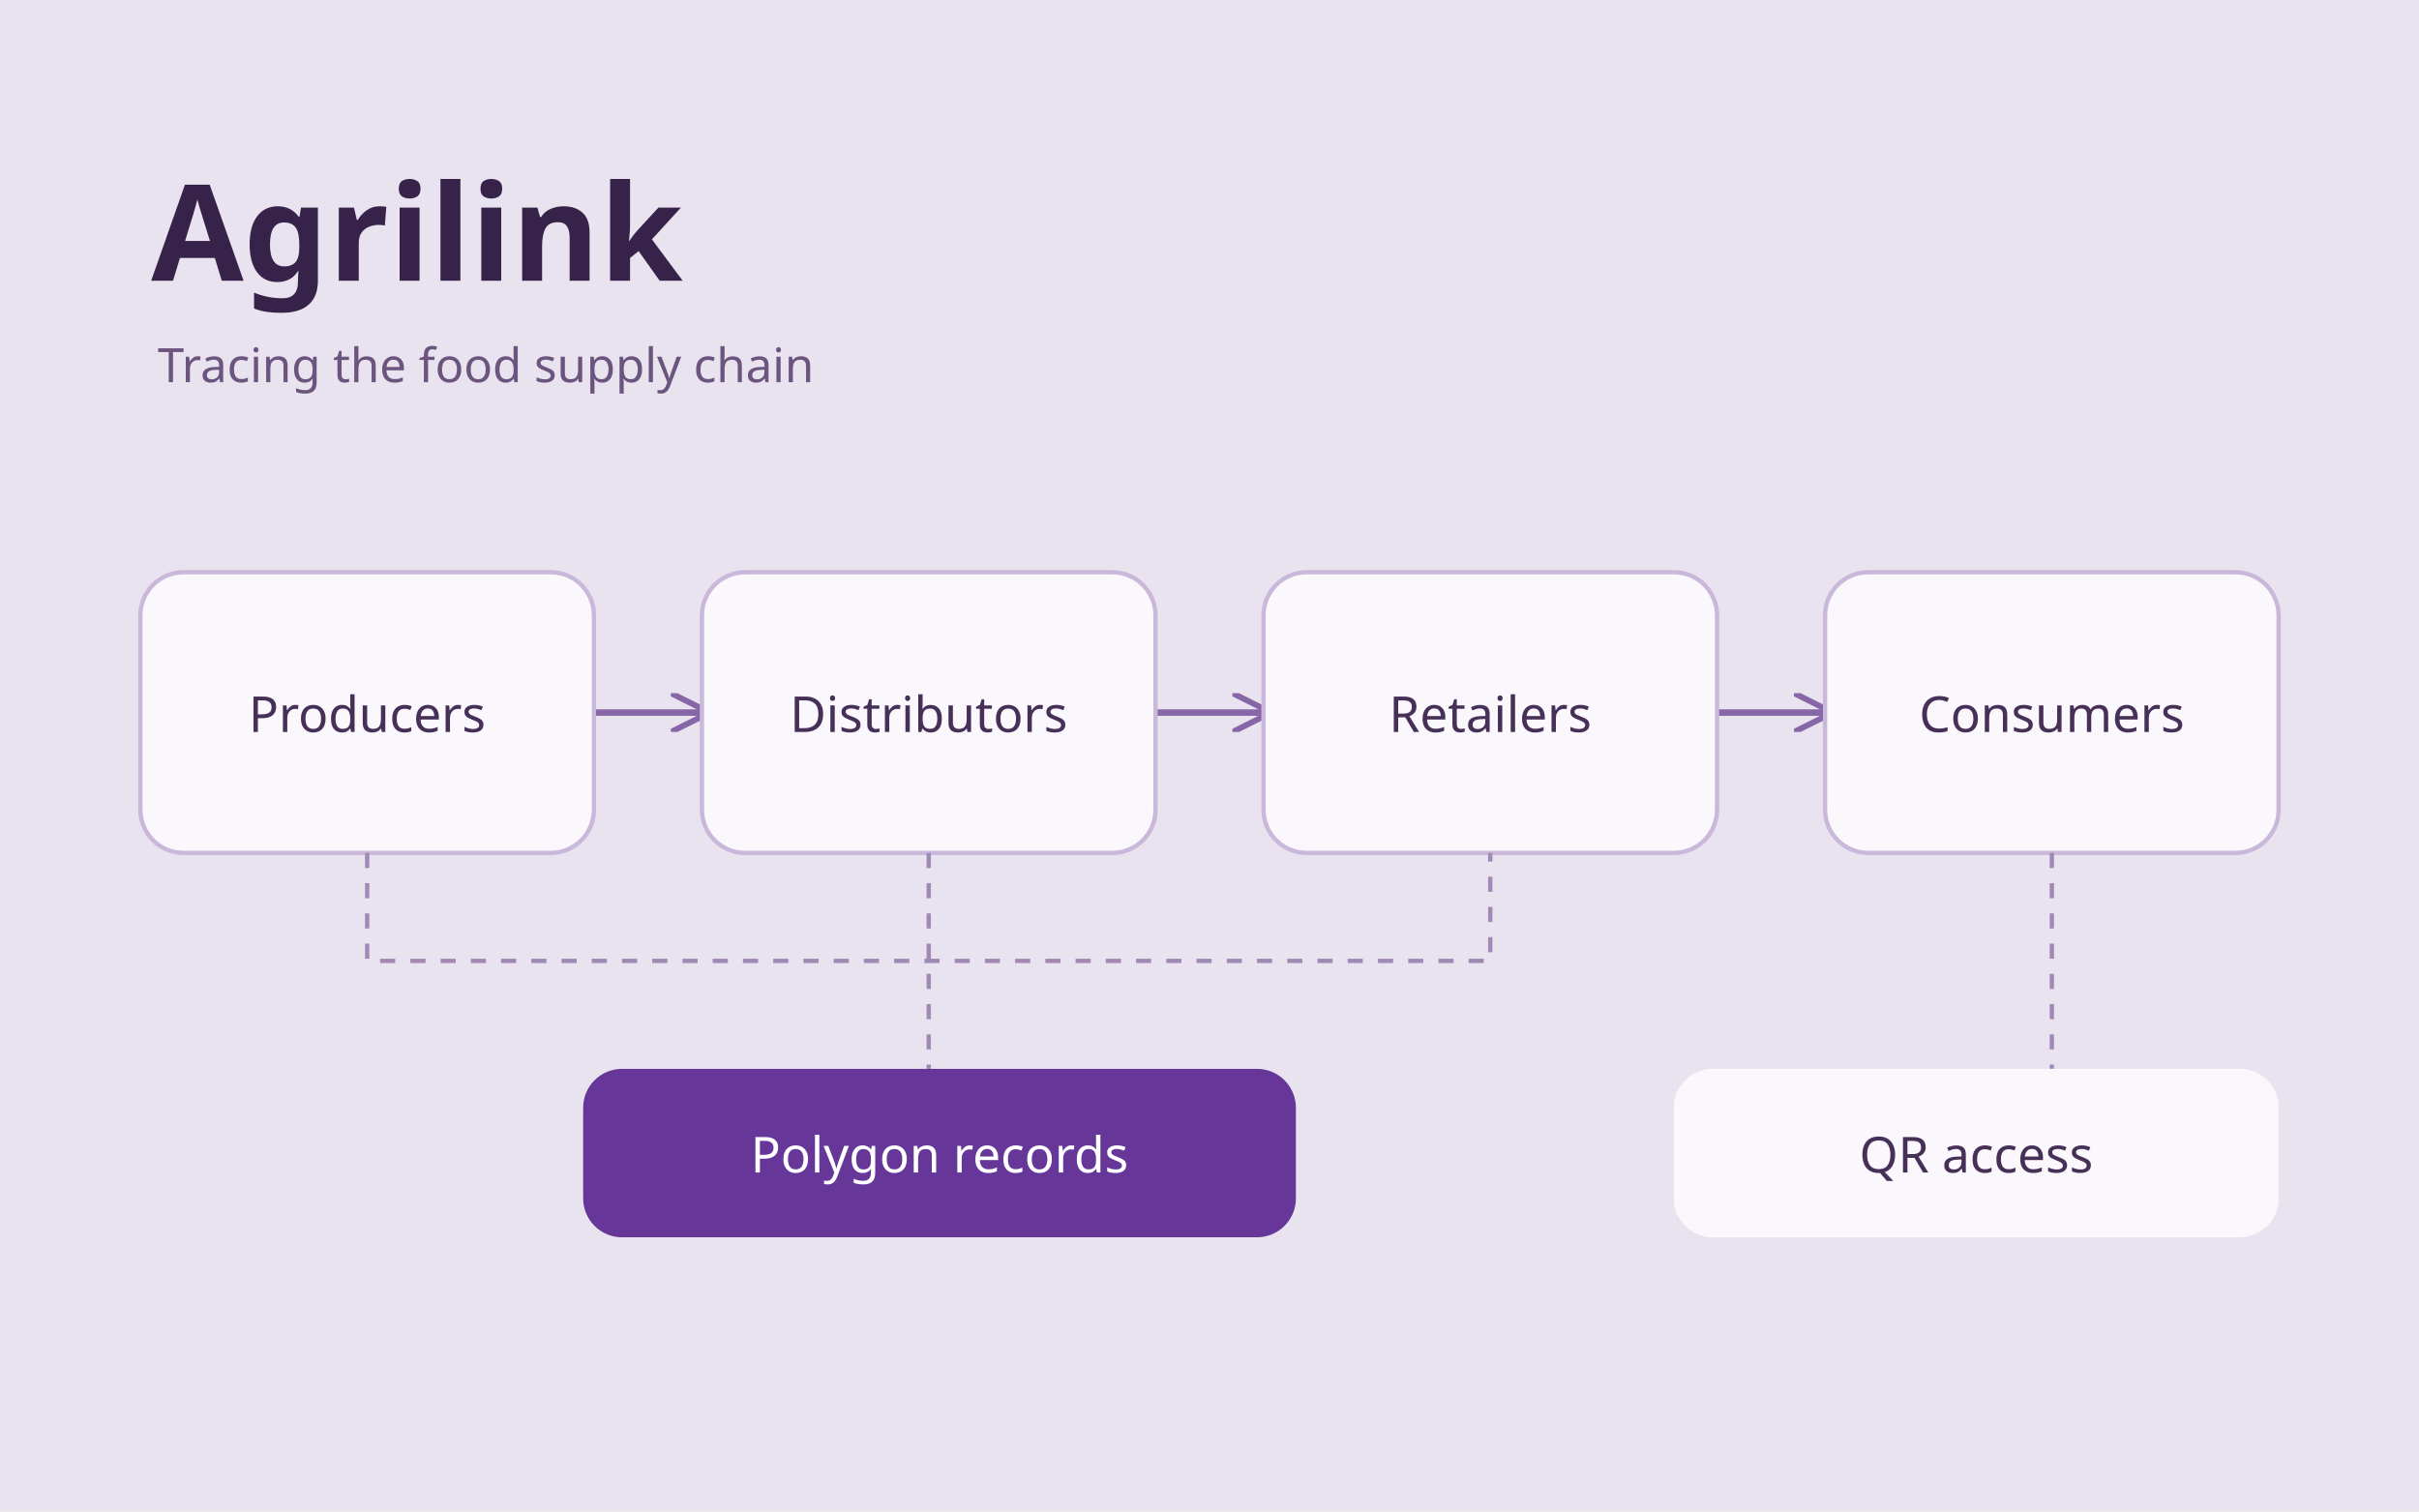
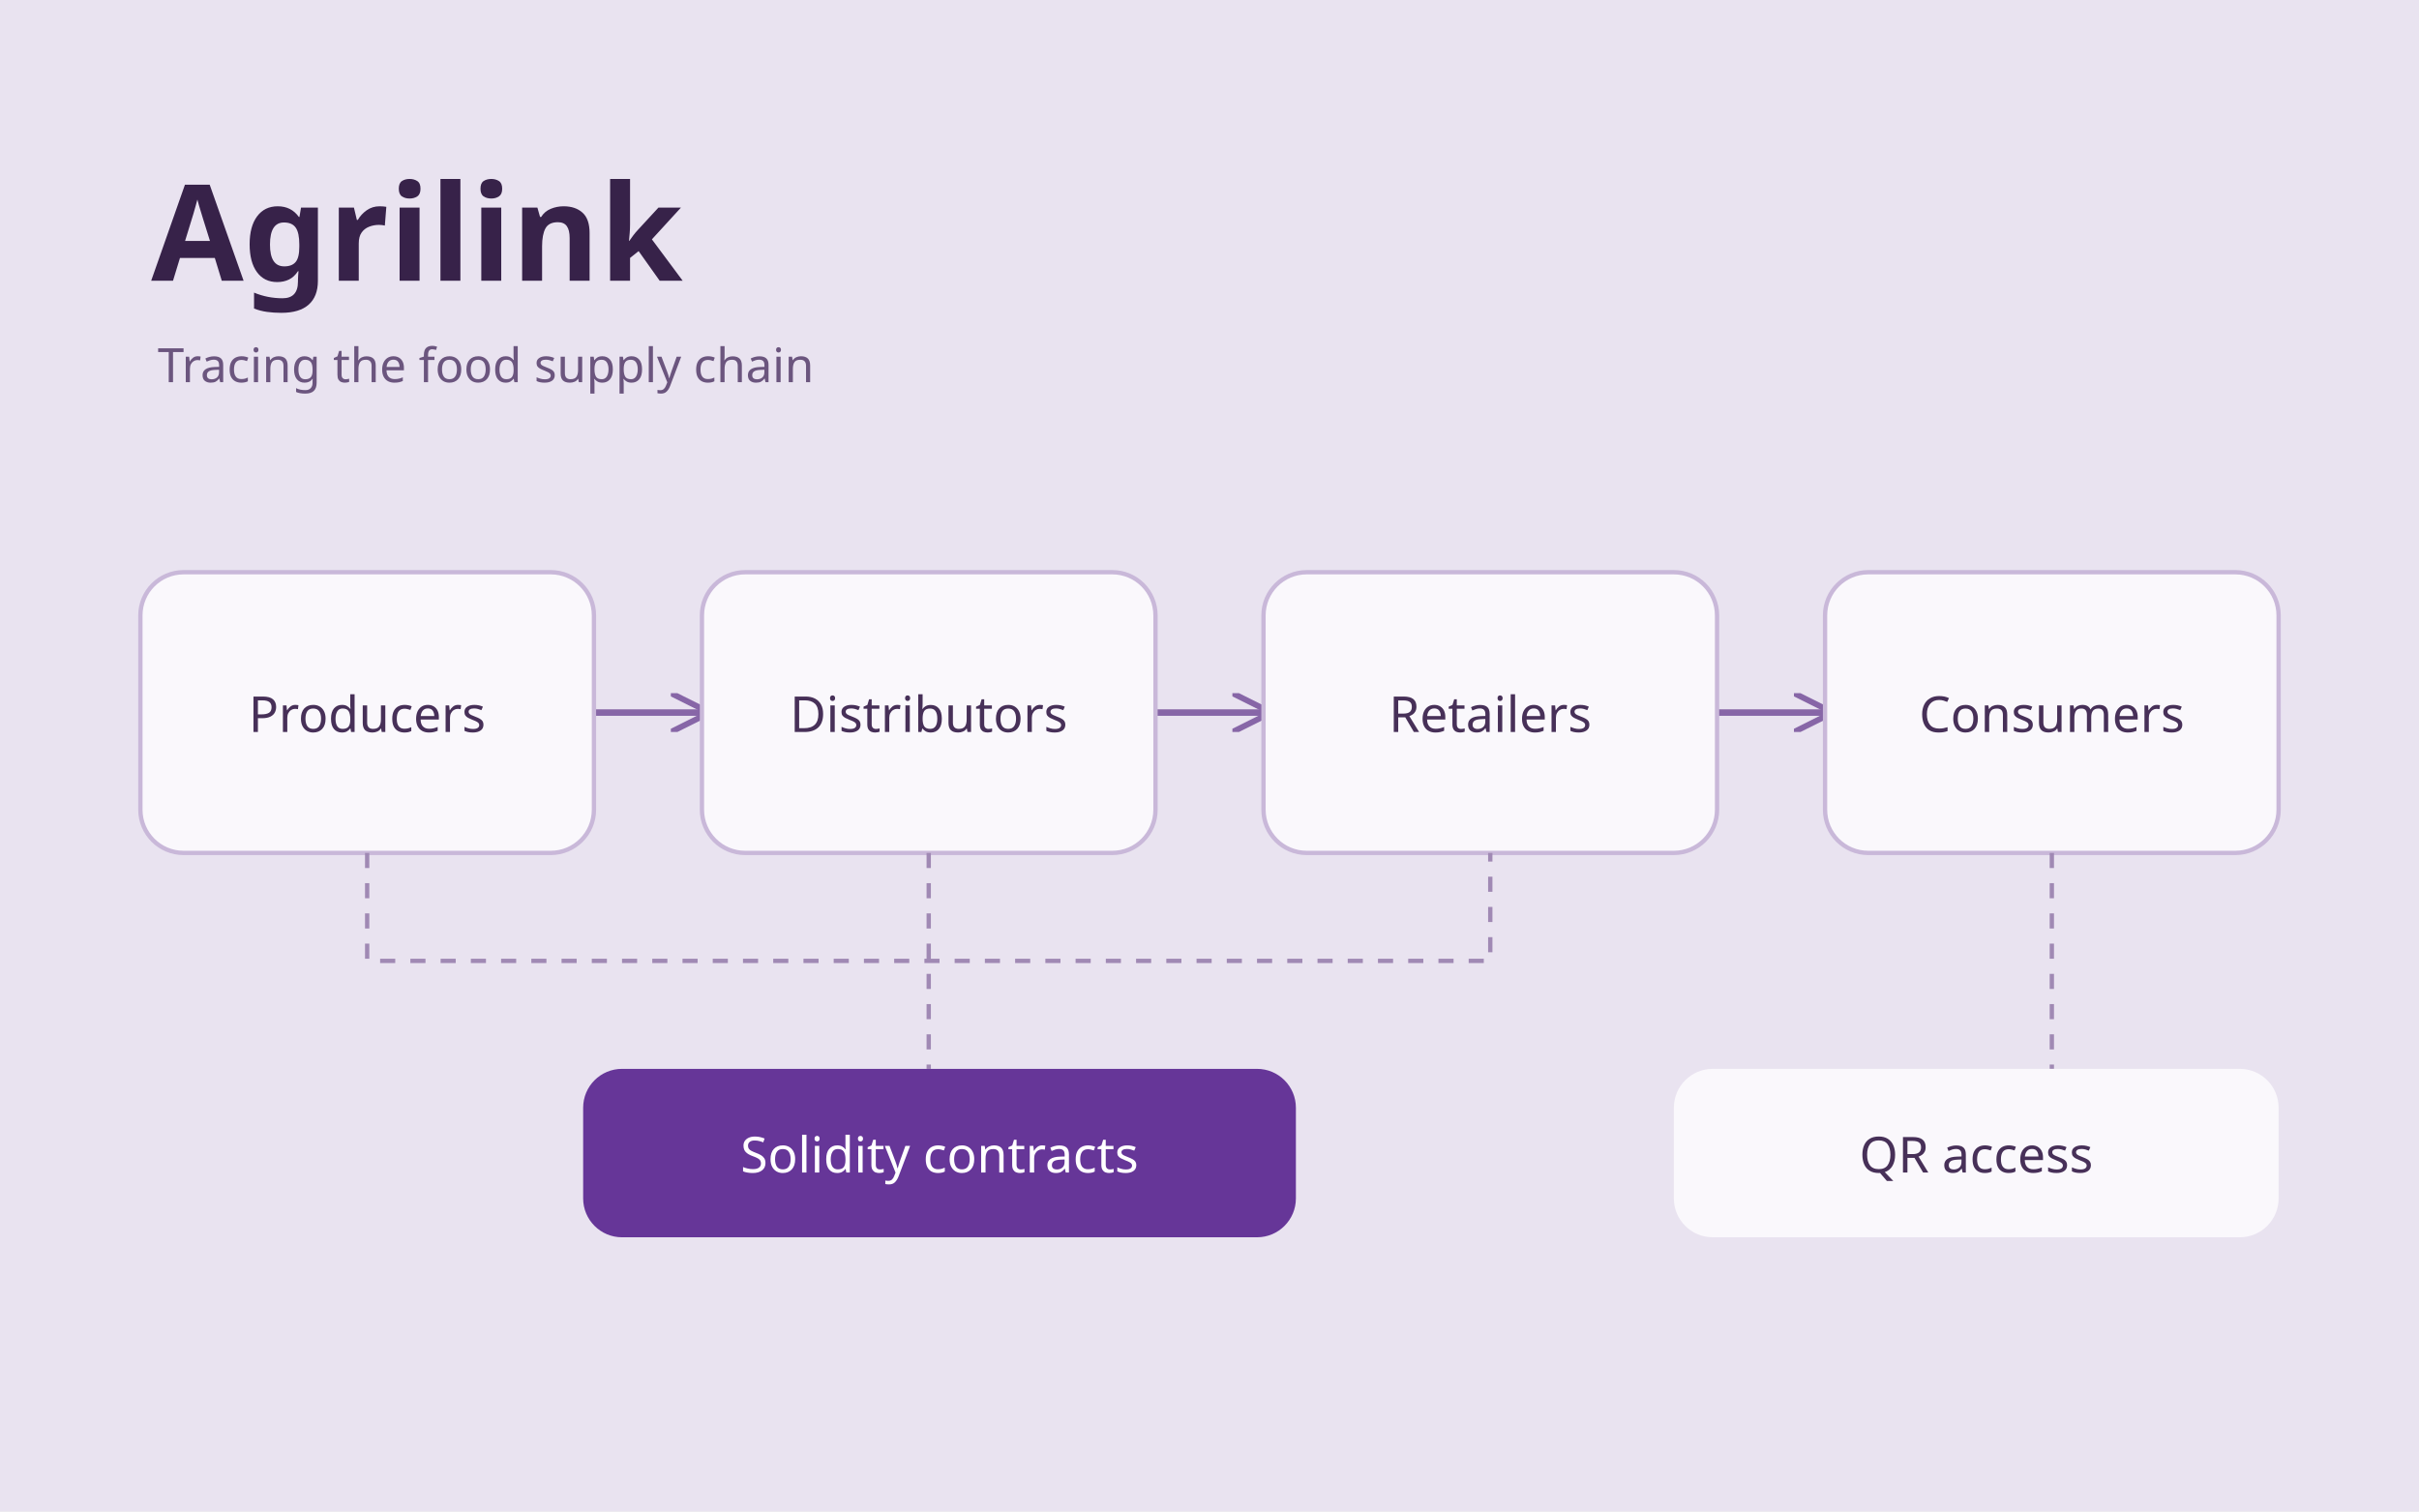
<svg xmlns="http://www.w3.org/2000/svg" viewBox="0 0 1120 700">
  <defs>
    <marker id="arrow" viewBox="0 0 10 10" refX="8" refY="5" markerWidth="6" markerHeight="6" orient="auto-start-reverse">
      <path d="M0 0 10 5 0 10" fill="none" stroke="#8766a7" stroke-width="1.5" />
    </marker>
  </defs>
  <rect width="1120" height="700" fill="#e9e3f0" />
  <g fill="#372249" font-family="sans-serif">
    <text x="70" y="130" font-size="62" font-weight="600">Agrilink</text>
    <text x="73" y="177" font-size="22" fill="#6b557e">Tracing the food supply chain</text>
  </g>
  <g stroke="#8766a7" stroke-width="3" fill="none" marker-end="url(#arrow)">
    <path d="M275 330H325" />
    <path d="M535 330H585" />
    <path d="M795 330H845" />
  </g>
  <g fill="#faf8fc" stroke="#c9b8d9" stroke-width="2">
    <rect x="65" y="265" width="210" height="130" rx="20" />
    <rect x="325" y="265" width="210" height="130" rx="20" />
    <rect x="585" y="265" width="210" height="130" rx="20" />
    <rect x="845" y="265" width="210" height="130" rx="20" />
  </g>
  <g fill="#473058" font-family="sans-serif" font-size="23" text-anchor="middle">
    <text x="170" y="339">Producers</text>
    <text x="430" y="339">Distributors</text>
    <text x="690" y="339">Retailers</text>
    <text x="950" y="339">Consumers</text>
  </g>
  <path d="M170 395V445H690V395M430 395V495M950 395V495" fill="none" stroke="#a089b4" stroke-width="2" stroke-dasharray="7 7" />
  <rect x="270" y="495" width="330" height="78" rx="18" fill="#663698" />
  <rect x="775" y="495" width="280" height="78" rx="18" fill="#faf8fc" />
  <g font-family="sans-serif" font-size="23" text-anchor="middle">
-     <text x="435" y="543" fill="#fff">Polygon records</text>
+     <text x="435" y="543" fill="#fff">Solidity contracts</text>
    <text x="915" y="543" fill="#473058">QR access</text>
  </g>
</svg>
